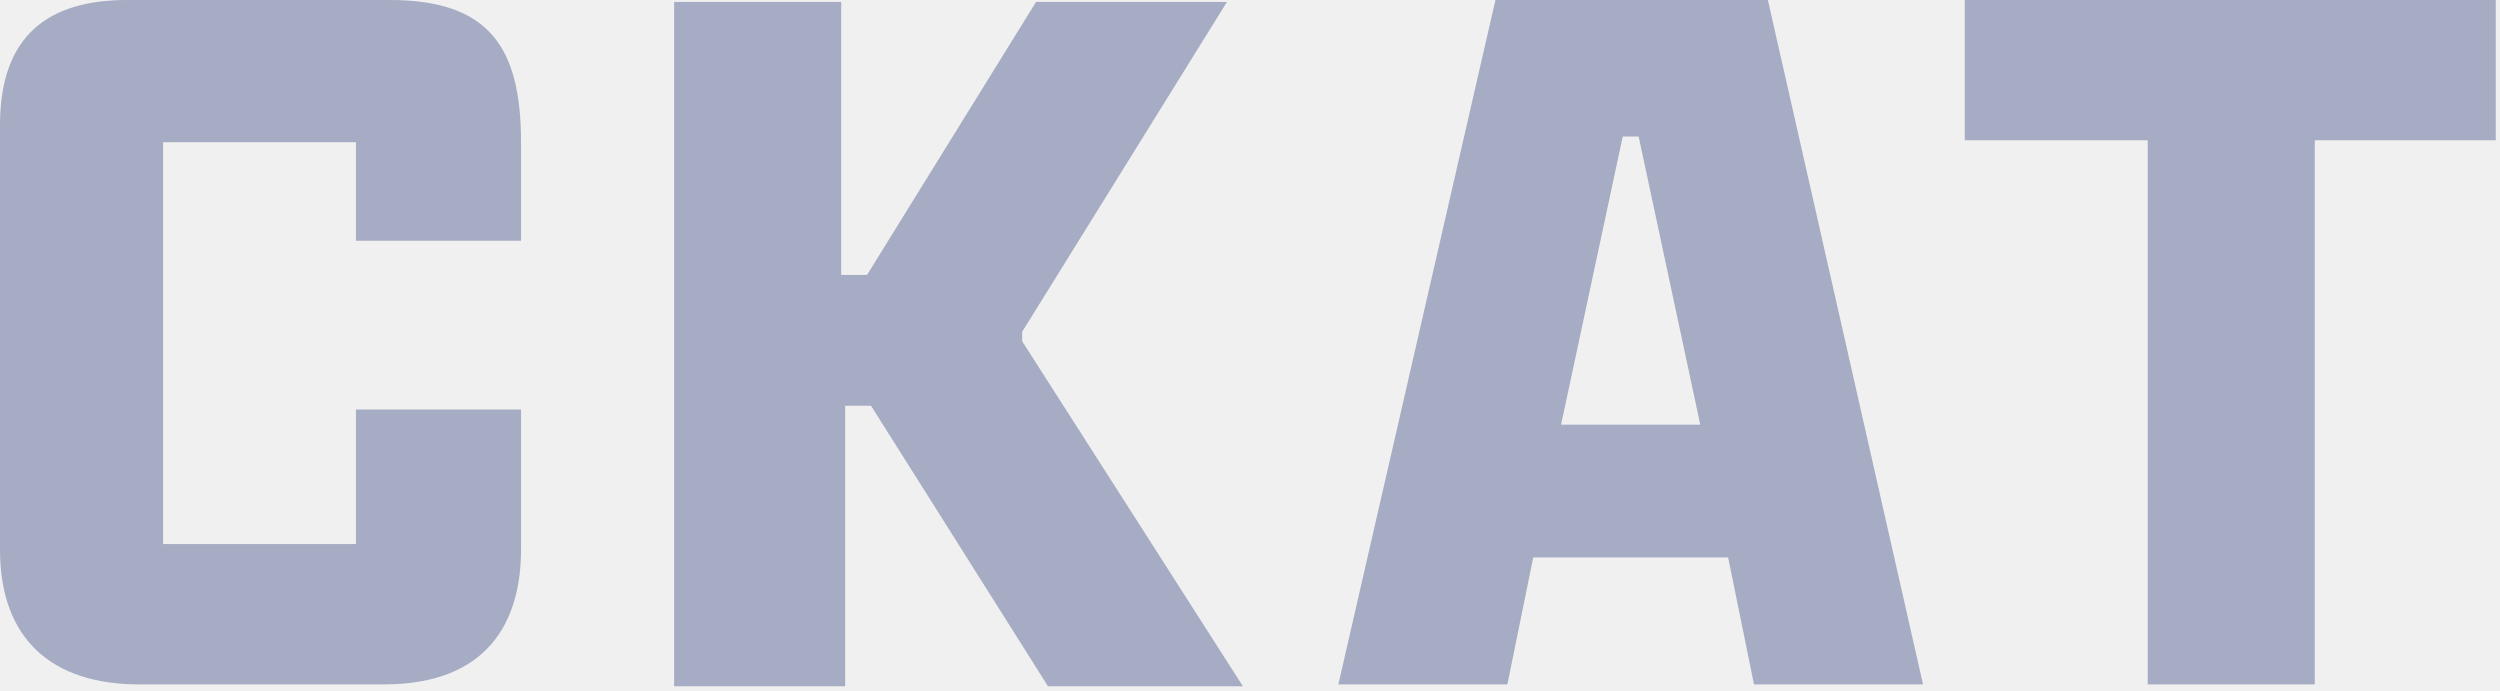
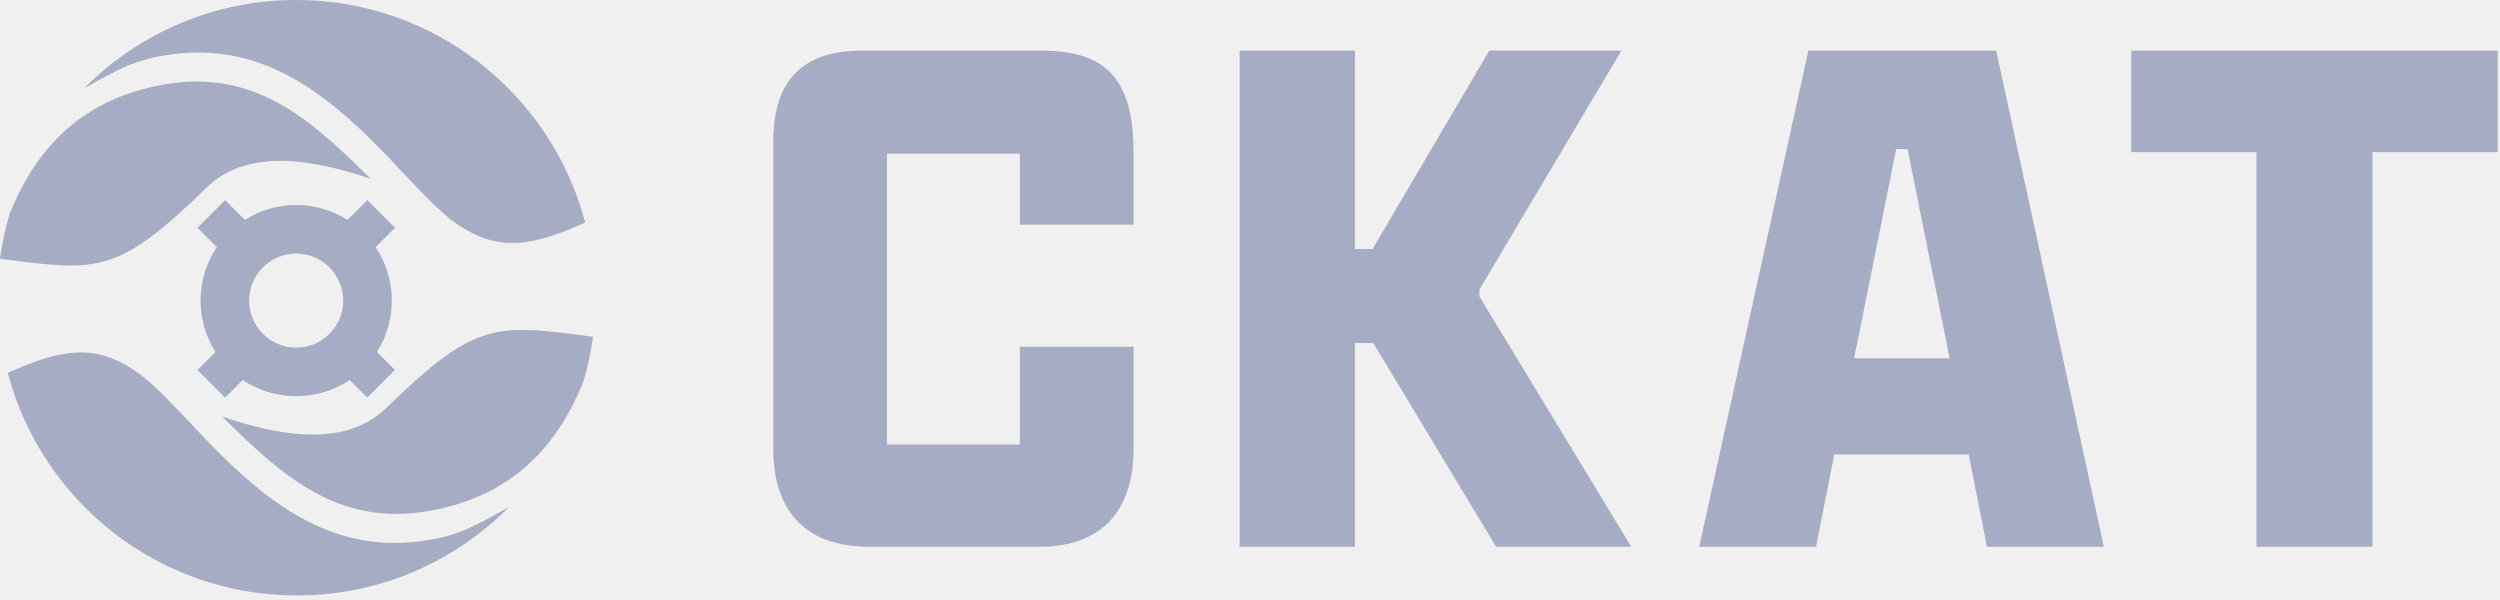
- <svg xmlns="http://www.w3.org/2000/svg" width="105" height="29" viewBox="0 0 105 29" fill="none">
-   <path d="M28.314 28.824V0.08H35.33V11.546H36.416L43.515 0.08H51.533L42.931 13.934V14.332L52.202 28.824H44.016L36.583 17.04H35.497V28.824H28.481H28.314ZM72.581 23.41H64.396L63.31 28.745H56.211L62.809 0H74.251L80.767 28.745H73.668L72.581 23.41ZM65.649 17.836H71.412L68.823 5.733H68.155L65.565 17.836H65.649ZM90.121 5.892H82.52V0H104.821V5.892H97.22V28.745H90.204V5.892H90.121ZM21.883 17.199V23.091C21.883 26.038 20.547 28.745 16.12 28.745H5.847C2.172 28.745 0 26.834 0 23.091V5.255C0 1.433 2.088 0 5.345 0H16.37C20.547 0 21.883 1.991 21.883 5.972V10.112H14.95V5.972H6.849V22.852H14.95V17.199H21.883Z" fill="#A5ACC3" />
+ <svg xmlns="http://www.w3.org/2000/svg" width="121" height="29" viewBox="0 0 121 29" fill="none">
+   <g clip-path="url(#clip0_2113_275890)">
+     <path fill-rule="evenodd" clip-rule="evenodd" d="M54.865 16.786V21.737C54.865 24.175 53.793 26.466 50.283 26.466H42.081C39.135 26.466 37.438 24.888 37.425 21.733V6.846C37.438 3.64 39.081 2.462 41.707 2.45H50.47C53.801 2.463 54.865 4.126 54.865 7.438V10.874H49.36V7.438H42.931V21.515H49.36V16.786H54.865ZM109.214 7.364H103.154V2.45H120.889V7.364H114.83V26.466H109.214V7.364ZM89.742 17.34H94.361L92.329 7.216H91.775L89.742 17.34ZM95.285 21.995H88.781L87.895 26.466H82.242L87.526 2.45H96.615L101.825 26.466H96.171L95.285 21.995ZM60 26.466V2.45H65.579V12.056H66.429L72.083 2.45H78.475L71.602 14.015V14.347L78.954 26.466H72.415L66.466 16.601H65.579V26.466H60H60Z" fill="#A5ACC3" />
+     <path fill-rule="evenodd" clip-rule="evenodd" d="M18.177 11.963L19.115 11.025L17.776 9.686L16.819 10.642C15.312 9.682 13.358 9.682 11.851 10.642L10.895 9.686L9.555 11.025L10.493 11.963C9.47 13.48 9.445 15.49 10.428 17.033L9.555 17.906L10.895 19.245L11.749 18.391C13.302 19.438 15.369 19.439 16.921 18.391L17.775 19.245L19.115 17.906L18.243 17.033C19.226 15.49 19.2 13.48 18.177 11.963H18.177ZM14.335 16.826C13.078 16.826 12.059 15.806 12.059 14.549C12.059 13.292 13.078 12.273 14.335 12.273C15.592 12.273 16.612 13.292 16.612 14.549C16.612 15.806 15.592 16.826 14.335 16.826Z" fill="#A5ACC3" />
+     <path fill-rule="evenodd" clip-rule="evenodd" d="M0 12.524C0.099 11.787 0.253 11.068 0.459 10.371C1.605 7.48 3.567 5.249 6.803 4.347C11.836 2.943 14.716 5.446 17.94 8.654C14.912 7.626 11.903 7.223 9.993 9.085C5.634 13.338 4.702 13.126 0 12.524H0Z" fill="#A5ACC3" />
+     <path fill-rule="evenodd" clip-rule="evenodd" d="M14.335 0C21.047 0 26.691 4.572 28.324 10.771C25.735 11.94 24.123 12.184 22.196 10.896C21.163 10.206 20.143 9.004 18.588 7.397C15.787 4.504 12.74 2.12 8.513 2.605C6.59 2.825 5.726 3.352 4.064 4.281C6.685 1.638 10.319 0 14.335 0L14.335 0Z" fill="#A5ACC3" />
+     <path fill-rule="evenodd" clip-rule="evenodd" d="M14.366 28.82C7.654 28.82 2.01 24.248 0.378 18.049C2.966 16.879 4.578 16.636 6.506 17.924C7.538 18.614 8.558 19.816 10.113 21.422C12.915 24.316 15.961 26.7 20.189 26.215C22.112 25.995 22.976 25.468 24.637 24.539C22.016 27.182 18.383 28.82 14.366 28.82L14.366 28.82Z" fill="#A5ACC3" />
+     <path fill-rule="evenodd" clip-rule="evenodd" d="M28.701 16.296C28.602 17.033 28.448 17.752 28.243 18.449C27.096 21.34 25.134 23.571 21.898 24.473C16.865 25.876 13.985 23.374 10.761 20.166C13.79 21.194 16.798 21.597 18.708 19.735C23.068 15.482 23.999 15.694 28.701 16.296Z" fill="#A5ACC3" />
+   </g>
+   <defs>
+     <clipPath id="clip0_2113_275890">
+       <rect width="120.889" height="28.82" fill="white" />
+     </clipPath>
+   </defs>
</svg>
